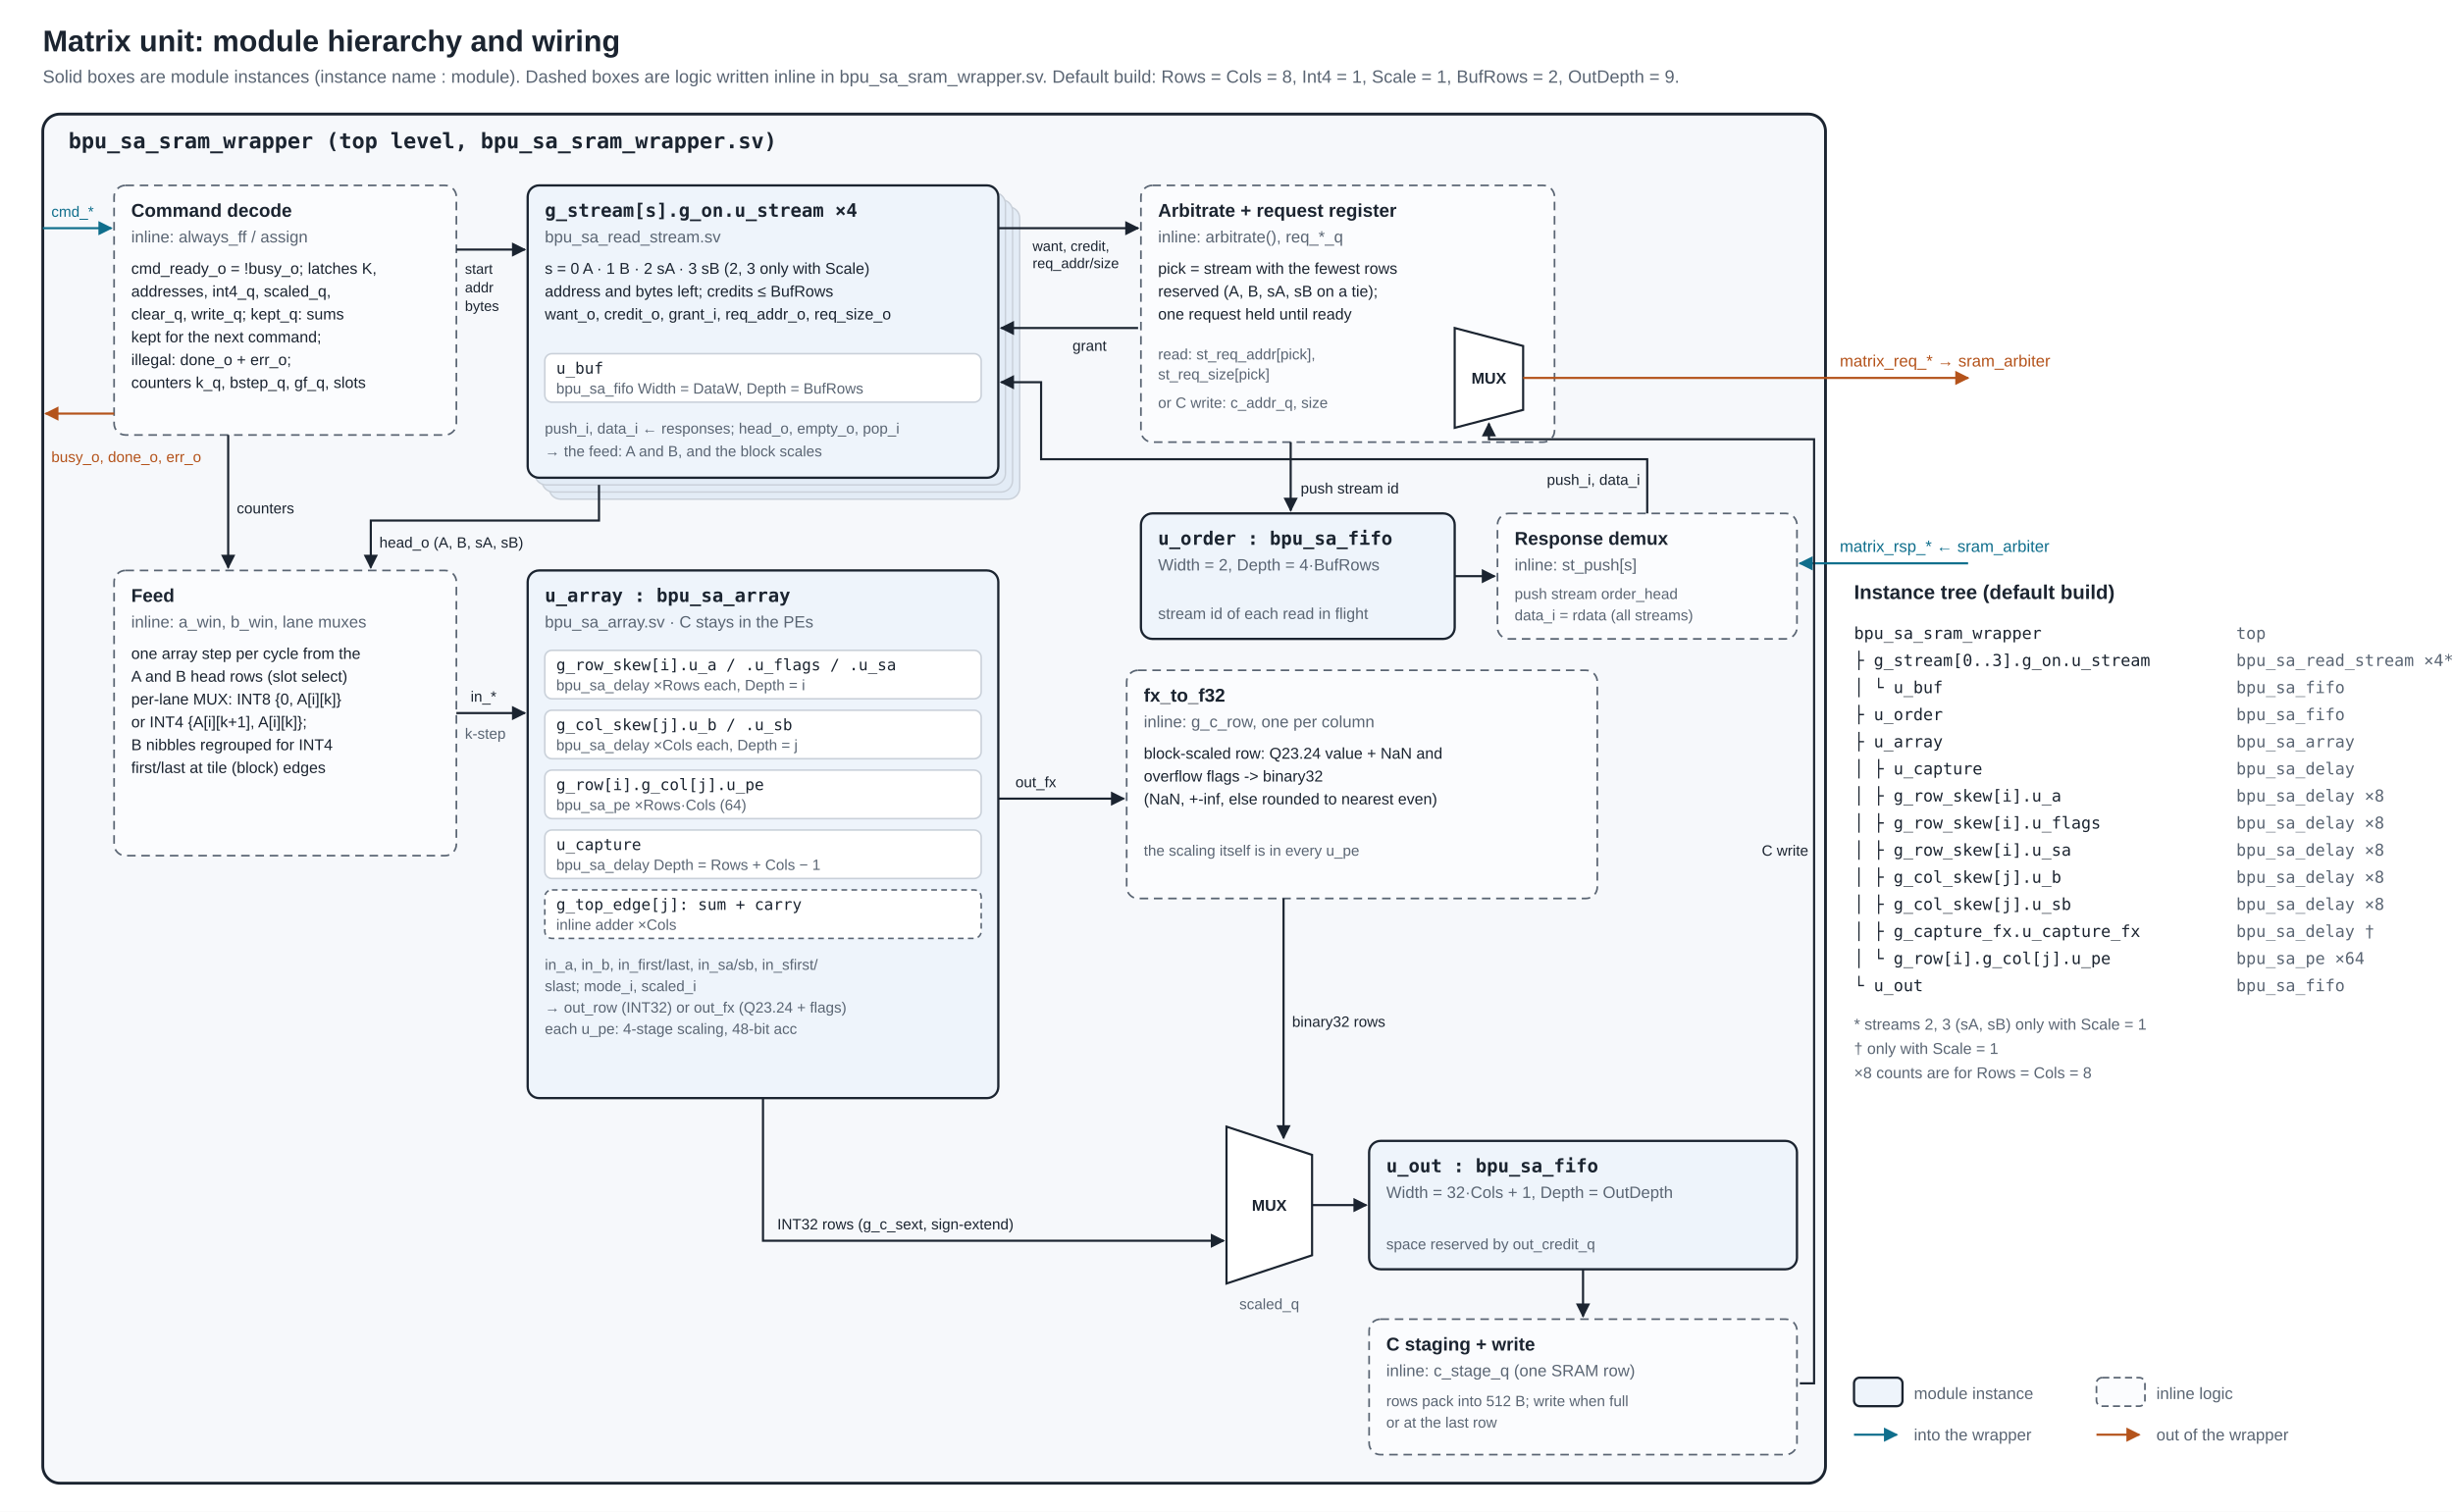
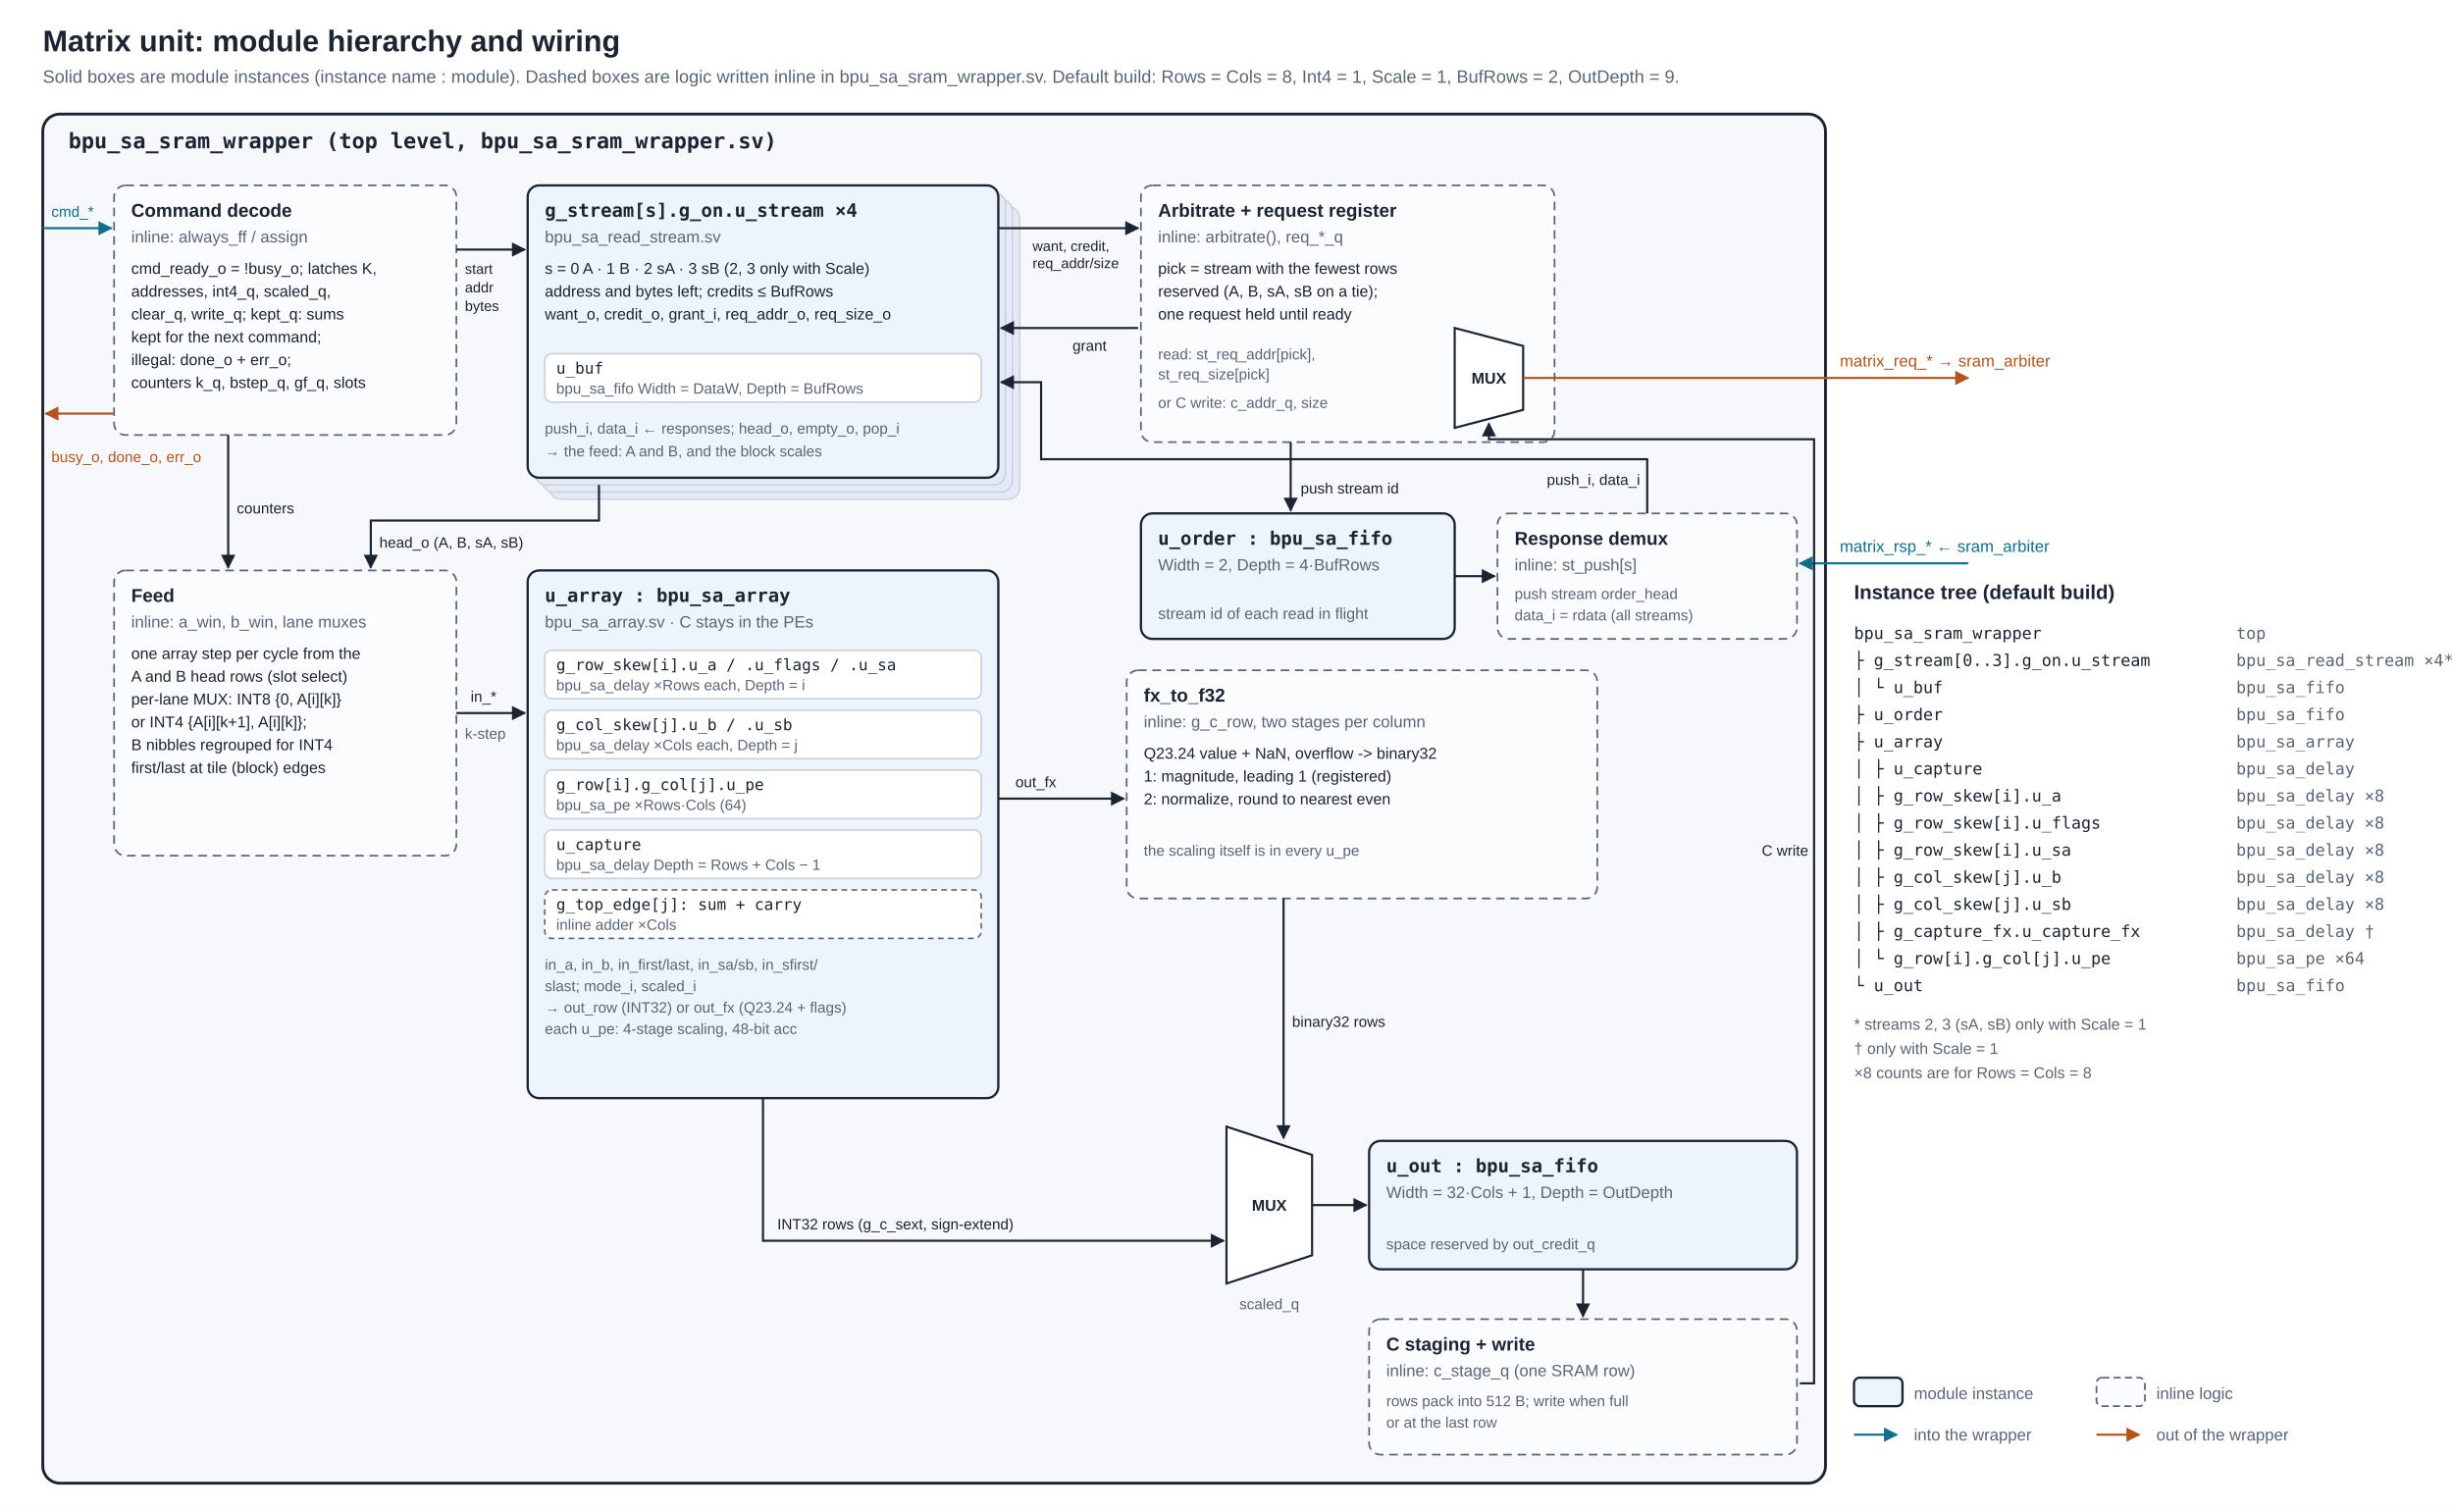
<svg xmlns="http://www.w3.org/2000/svg" width="1720" height="1060" viewBox="0 0 1720 1060" role="img">
  <defs>
    <marker id="ain" viewBox="0 0 10 10" refX="9" refY="5" markerWidth="10" markerHeight="10" markerUnits="userSpaceOnUse" orient="auto">
      <path d="M0 0L10 5L0 10z" fill="#0f6e8c" />
    </marker>
    <marker id="aout" viewBox="0 0 10 10" refX="9" refY="5" markerWidth="10" markerHeight="10" markerUnits="userSpaceOnUse" orient="auto">
      <path d="M0 0L10 5L0 10z" fill="#b4531b" />
    </marker>
    <marker id="aink" viewBox="0 0 10 10" refX="9" refY="5" markerWidth="10" markerHeight="10" markerUnits="userSpaceOnUse" orient="auto">
      <path d="M0 0L10 5L0 10z" fill="#1b2430" />
    </marker>
  </defs>
  <rect width="1720" height="1060" fill="#ffffff" />
  <text x="30" y="36" font-family="Segoe UI, Helvetica Neue, Arial, sans-serif" font-size="21" fill="#1b2430" font-weight="bold" text-anchor="start">Matrix unit: module hierarchy and wiring</text>
  <text x="30" y="58" font-family="Segoe UI, Helvetica Neue, Arial, sans-serif" font-size="12.5" fill="#5a6573" font-weight="normal" text-anchor="start">Solid boxes are module instances (instance name : module). Dashed boxes are logic written inline in bpu_sa_sram_wrapper.sv. Default build: Rows = Cols = 8, Int4 = 1, Scale = 1, BufRows = 2, OutDepth = 9.</text>
  <rect x="30" y="80" width="1250" height="960" rx="12" fill="#f6f8fb" stroke="#1b2430" stroke-width="2" />
  <text x="48" y="104" font-family="Consolas, Menlo, DejaVu Sans Mono, monospace" font-size="15" fill="#1b2430" font-weight="bold" text-anchor="start">bpu_sa_sram_wrapper  (top level, bpu_sa_sram_wrapper.sv)</text>
  <rect x="80" y="130" width="240" height="175" rx="8" fill="#fbfcfe" stroke="#5a6573" stroke-width="1.2" stroke-dasharray="6 4" />
  <text x="92" y="152" font-family="Segoe UI, Helvetica Neue, Arial, sans-serif" font-size="13" fill="#1b2430" font-weight="bold" text-anchor="start">Command decode</text>
  <text x="92" y="170" font-family="Segoe UI, Helvetica Neue, Arial, sans-serif" font-size="11.5" fill="#5a6573" font-weight="normal" text-anchor="start">inline: always_ff / assign</text>
  <text x="92" y="192" font-family="Segoe UI, Helvetica Neue, Arial, sans-serif" font-size="11" fill="#1b2430" font-weight="normal" text-anchor="start">cmd_ready_o = !busy_o; latches K,</text>
  <text x="92" y="208" font-family="Segoe UI, Helvetica Neue, Arial, sans-serif" font-size="11" fill="#1b2430" font-weight="normal" text-anchor="start">addresses, int4_q, scaled_q,</text>
  <text x="92" y="224" font-family="Segoe UI, Helvetica Neue, Arial, sans-serif" font-size="11" fill="#1b2430" font-weight="normal" text-anchor="start">clear_q, write_q; kept_q: sums</text>
  <text x="92" y="240" font-family="Segoe UI, Helvetica Neue, Arial, sans-serif" font-size="11" fill="#1b2430" font-weight="normal" text-anchor="start">kept for the next command;</text>
  <text x="92" y="256" font-family="Segoe UI, Helvetica Neue, Arial, sans-serif" font-size="11" fill="#1b2430" font-weight="normal" text-anchor="start">illegal: done_o + err_o;</text>
  <text x="92" y="272" font-family="Segoe UI, Helvetica Neue, Arial, sans-serif" font-size="11" fill="#1b2430" font-weight="normal" text-anchor="start">counters k_q, bstep_q, gf_q, slots</text>
  <polyline points="30,160 78,160" fill="none" stroke="#0f6e8c" stroke-width="1.5" marker-end="url(#ain)" />
  <polyline points="80,290 32,290" fill="none" stroke="#b4531b" stroke-width="1.5" marker-end="url(#aout)" />
  <text x="36" y="152" font-family="Segoe UI, Helvetica Neue, Arial, sans-serif" font-size="10.5" fill="#0f6e8c" font-weight="normal" text-anchor="start">cmd_*</text>
  <text x="36" y="324" font-family="Segoe UI, Helvetica Neue, Arial, sans-serif" font-size="10.5" fill="#b4531b" font-weight="normal" text-anchor="start">busy_o, done_o, err_o</text>
  <rect x="385" y="145" width="330" height="205" rx="8" fill="#e3ecf6" stroke="#c9d0d9" stroke-width="1" />
  <rect x="380" y="140" width="330" height="205" rx="8" fill="#e3ecf6" stroke="#c9d0d9" stroke-width="1" />
  <rect x="375" y="135" width="330" height="205" rx="8" fill="#e3ecf6" stroke="#c9d0d9" stroke-width="1" />
  <rect x="370" y="130" width="330" height="205" rx="8" fill="#eef4fb" stroke="#1b2430" stroke-width="1.6" />
  <text x="382" y="152" font-family="Consolas, Menlo, DejaVu Sans Mono, monospace" font-size="13" fill="#1b2430" font-weight="bold" text-anchor="start">g_stream[s].g_on.u_stream  ×4</text>
  <text x="382" y="170" font-family="Segoe UI, Helvetica Neue, Arial, sans-serif" font-size="11.5" fill="#5a6573" font-weight="normal" text-anchor="start">bpu_sa_read_stream.sv</text>
  <text x="382" y="192" font-family="Segoe UI, Helvetica Neue, Arial, sans-serif" font-size="11" fill="#1b2430" font-weight="normal" text-anchor="start">s = 0 A · 1 B · 2 sA · 3 sB (2, 3 only with Scale)</text>
  <text x="382" y="208" font-family="Segoe UI, Helvetica Neue, Arial, sans-serif" font-size="11" fill="#1b2430" font-weight="normal" text-anchor="start">address and bytes left; credits ≤ BufRows</text>
  <text x="382" y="224" font-family="Segoe UI, Helvetica Neue, Arial, sans-serif" font-size="11" fill="#1b2430" font-weight="normal" text-anchor="start">want_o, credit_o, grant_i, req_addr_o, req_size_o</text>
  <rect x="382" y="248" width="306" height="34" rx="5" fill="#ffffff" stroke="#c9d0d9" stroke-width="1.1" />
  <text x="390" y="262" font-family="Consolas, Menlo, DejaVu Sans Mono, monospace" font-size="11" fill="#1b2430" font-weight="normal" text-anchor="start">u_buf</text>
  <text x="390" y="276" font-family="Segoe UI, Helvetica Neue, Arial, sans-serif" font-size="10.5" fill="#5a6573" font-weight="normal" text-anchor="start">bpu_sa_fifo   Width = DataW, Depth = BufRows</text>
  <text x="382" y="304" font-family="Segoe UI, Helvetica Neue, Arial, sans-serif" font-size="10.5" fill="#5a6573" font-weight="normal" text-anchor="start">push_i, data_i ← responses; head_o, empty_o, pop_i</text>
  <text x="382" y="320" font-family="Segoe UI, Helvetica Neue, Arial, sans-serif" font-size="10.5" fill="#5a6573" font-weight="normal" text-anchor="start">→ the feed: A and B, and the block scales</text>
  <polyline points="320,175 368,175" fill="none" stroke="#1b2430" stroke-width="1.5" marker-end="url(#aink)" />
  <text x="326" y="192" font-family="Segoe UI, Helvetica Neue, Arial, sans-serif" font-size="10" fill="#1b2430" font-weight="normal" text-anchor="start">start</text>
  <text x="326" y="205" font-family="Segoe UI, Helvetica Neue, Arial, sans-serif" font-size="10" fill="#1b2430" font-weight="normal" text-anchor="start">addr</text>
  <text x="326" y="218" font-family="Segoe UI, Helvetica Neue, Arial, sans-serif" font-size="10" fill="#1b2430" font-weight="normal" text-anchor="start">bytes</text>
  <rect x="800" y="130" width="290" height="180" rx="8" fill="#fbfcfe" stroke="#5a6573" stroke-width="1.2" stroke-dasharray="6 4" />
  <text x="812" y="152" font-family="Segoe UI, Helvetica Neue, Arial, sans-serif" font-size="13" fill="#1b2430" font-weight="bold" text-anchor="start">Arbitrate + request register</text>
  <text x="812" y="170" font-family="Segoe UI, Helvetica Neue, Arial, sans-serif" font-size="11.5" fill="#5a6573" font-weight="normal" text-anchor="start">inline: arbitrate(), req_*_q</text>
  <text x="812" y="192" font-family="Segoe UI, Helvetica Neue, Arial, sans-serif" font-size="11" fill="#1b2430" font-weight="normal" text-anchor="start">pick = stream with the fewest rows</text>
  <text x="812" y="208" font-family="Segoe UI, Helvetica Neue, Arial, sans-serif" font-size="11" fill="#1b2430" font-weight="normal" text-anchor="start">reserved (A, B, sA, sB on a tie);</text>
  <text x="812" y="224" font-family="Segoe UI, Helvetica Neue, Arial, sans-serif" font-size="11" fill="#1b2430" font-weight="normal" text-anchor="start">one request held until ready</text>
  <polygon points="1020,230 1068,242.6 1068,287.4 1020,300" fill="#ffffff" stroke="#1b2430" stroke-width="1.5" />
  <text x="1044.0" y="269.0" font-family="Segoe UI, Helvetica Neue, Arial, sans-serif" font-size="11" fill="#1b2430" font-weight="bold" text-anchor="middle">MUX</text>
  <text x="812" y="252" font-family="Segoe UI, Helvetica Neue, Arial, sans-serif" font-size="10.5" fill="#5a6573" font-weight="normal" text-anchor="start">read: st_req_addr[pick],</text>
  <text x="812" y="266" font-family="Segoe UI, Helvetica Neue, Arial, sans-serif" font-size="10.5" fill="#5a6573" font-weight="normal" text-anchor="start">st_req_size[pick]</text>
  <text x="812" y="286" font-family="Segoe UI, Helvetica Neue, Arial, sans-serif" font-size="10.5" fill="#5a6573" font-weight="normal" text-anchor="start">or C write: c_addr_q, size</text>
  <polyline points="700,160 798,160" fill="none" stroke="#1b2430" stroke-width="1.5" marker-end="url(#aink)" />
  <text x="724" y="176" font-family="Segoe UI, Helvetica Neue, Arial, sans-serif" font-size="10" fill="#1b2430" font-weight="normal" text-anchor="start">want, credit,</text>
  <text x="724" y="188" font-family="Segoe UI, Helvetica Neue, Arial, sans-serif" font-size="10" fill="#1b2430" font-weight="normal" text-anchor="start">req_addr/size</text>
  <polyline points="798,230 702,230" fill="none" stroke="#1b2430" stroke-width="1.5" marker-end="url(#aink)" />
  <text x="752" y="246" font-family="Segoe UI, Helvetica Neue, Arial, sans-serif" font-size="10.5" fill="#1b2430" font-weight="normal" text-anchor="start">grant</text>
  <polyline points="1068,265 1380,265" fill="none" stroke="#b4531b" stroke-width="1.5" marker-end="url(#aout)" />
  <text x="1290" y="257" font-family="Segoe UI, Helvetica Neue, Arial, sans-serif" font-size="11.5" fill="#b4531b" font-weight="normal" text-anchor="start">matrix_req_*  → sram_arbiter</text>
  <rect x="800" y="360" width="220" height="88" rx="8" fill="#eef4fb" stroke="#1b2430" stroke-width="1.6" />
  <text x="812" y="382" font-family="Consolas, Menlo, DejaVu Sans Mono, monospace" font-size="13" fill="#1b2430" font-weight="bold" text-anchor="start">u_order : bpu_sa_fifo</text>
  <text x="812" y="400" font-family="Segoe UI, Helvetica Neue, Arial, sans-serif" font-size="11.5" fill="#5a6573" font-weight="normal" text-anchor="start">Width = 2, Depth = 4·BufRows</text>
  <text x="812" y="434" font-family="Segoe UI, Helvetica Neue, Arial, sans-serif" font-size="11" fill="#5a6573" font-weight="normal" text-anchor="start">stream id of each read in flight</text>
  <polyline points="905,310 905,358" fill="none" stroke="#1b2430" stroke-width="1.5" marker-end="url(#aink)" />
  <text x="912" y="346" font-family="Segoe UI, Helvetica Neue, Arial, sans-serif" font-size="10.5" fill="#1b2430" font-weight="normal" text-anchor="start">push stream id</text>
  <rect x="1050" y="360" width="210" height="88" rx="8" fill="#fbfcfe" stroke="#5a6573" stroke-width="1.2" stroke-dasharray="6 4" />
  <text x="1062" y="382" font-family="Segoe UI, Helvetica Neue, Arial, sans-serif" font-size="13" fill="#1b2430" font-weight="bold" text-anchor="start">Response demux</text>
  <text x="1062" y="400" font-family="Segoe UI, Helvetica Neue, Arial, sans-serif" font-size="11.5" fill="#5a6573" font-weight="normal" text-anchor="start">inline: st_push[s]</text>
  <text x="1062" y="420" font-family="Segoe UI, Helvetica Neue, Arial, sans-serif" font-size="10.5" fill="#5a6573" font-weight="normal" text-anchor="start">push stream order_head</text>
  <text x="1062" y="435" font-family="Segoe UI, Helvetica Neue, Arial, sans-serif" font-size="10.5" fill="#5a6573" font-weight="normal" text-anchor="start">data_i = rdata (all streams)</text>
  <polyline points="1020,404 1048,404" fill="none" stroke="#1b2430" stroke-width="1.5" marker-end="url(#aink)" />
  <polyline points="1380,395 1262,395" fill="none" stroke="#0f6e8c" stroke-width="1.5" marker-end="url(#ain)" />
  <text x="1290" y="387" font-family="Segoe UI, Helvetica Neue, Arial, sans-serif" font-size="11.5" fill="#0f6e8c" font-weight="normal" text-anchor="start">matrix_rsp_*  ← sram_arbiter</text>
  <polyline points="1155,360 1155,322 730,322 730,268 702,268" fill="none" stroke="#1b2430" stroke-width="1.5" marker-end="url(#aink)" />
  <text x="1150" y="340" font-family="Segoe UI, Helvetica Neue, Arial, sans-serif" font-size="10.5" fill="#1b2430" font-weight="normal" text-anchor="end">push_i, data_i</text>
  <rect x="80" y="400" width="240" height="200" rx="8" fill="#fbfcfe" stroke="#5a6573" stroke-width="1.2" stroke-dasharray="6 4" />
  <text x="92" y="422" font-family="Segoe UI, Helvetica Neue, Arial, sans-serif" font-size="13" fill="#1b2430" font-weight="bold" text-anchor="start">Feed</text>
  <text x="92" y="440" font-family="Segoe UI, Helvetica Neue, Arial, sans-serif" font-size="11.5" fill="#5a6573" font-weight="normal" text-anchor="start">inline: a_win, b_win, lane muxes</text>
  <text x="92" y="462" font-family="Segoe UI, Helvetica Neue, Arial, sans-serif" font-size="11" fill="#1b2430" font-weight="normal" text-anchor="start">one array step per cycle from the</text>
  <text x="92" y="478" font-family="Segoe UI, Helvetica Neue, Arial, sans-serif" font-size="11" fill="#1b2430" font-weight="normal" text-anchor="start">A and B head rows (slot select)</text>
  <text x="92" y="494" font-family="Segoe UI, Helvetica Neue, Arial, sans-serif" font-size="11" fill="#1b2430" font-weight="normal" text-anchor="start">per-lane MUX: INT8 {0, A[i][k]}</text>
  <text x="92" y="510" font-family="Segoe UI, Helvetica Neue, Arial, sans-serif" font-size="11" fill="#1b2430" font-weight="normal" text-anchor="start">or INT4 {A[i][k+1], A[i][k]};</text>
  <text x="92" y="526" font-family="Segoe UI, Helvetica Neue, Arial, sans-serif" font-size="11" fill="#1b2430" font-weight="normal" text-anchor="start">B nibbles regrouped for INT4</text>
  <text x="92" y="542" font-family="Segoe UI, Helvetica Neue, Arial, sans-serif" font-size="11" fill="#1b2430" font-weight="normal" text-anchor="start">first/last at tile (block) edges</text>
  <polyline points="160,305 160,398" fill="none" stroke="#1b2430" stroke-width="1.5" marker-end="url(#aink)" />
  <text x="166" y="360" font-family="Segoe UI, Helvetica Neue, Arial, sans-serif" font-size="10.5" fill="#1b2430" font-weight="normal" text-anchor="start">counters</text>
  <polyline points="420,340 420,365 260,365 260,398" fill="none" stroke="#1b2430" stroke-width="1.5" marker-end="url(#aink)" />
  <text x="266" y="384" font-family="Segoe UI, Helvetica Neue, Arial, sans-serif" font-size="10.5" fill="#1b2430" font-weight="normal" text-anchor="start">head_o (A, B, sA, sB)</text>
  <polyline points="320,500 368,500" fill="none" stroke="#1b2430" stroke-width="1.5" marker-end="url(#aink)" />
  <text x="330" y="492" font-family="Segoe UI, Helvetica Neue, Arial, sans-serif" font-size="10.5" fill="#1b2430" font-weight="normal" text-anchor="start">in_*</text>
  <text x="326" y="518" font-family="Segoe UI, Helvetica Neue, Arial, sans-serif" font-size="10.5" fill="#5a6573" font-weight="normal" text-anchor="start">k-step</text>
  <rect x="370" y="400" width="330" height="370" rx="8" fill="#eef4fb" stroke="#1b2430" stroke-width="1.6" />
  <text x="382" y="422" font-family="Consolas, Menlo, DejaVu Sans Mono, monospace" font-size="13" fill="#1b2430" font-weight="bold" text-anchor="start">u_array : bpu_sa_array</text>
  <text x="382" y="440" font-family="Segoe UI, Helvetica Neue, Arial, sans-serif" font-size="11.5" fill="#5a6573" font-weight="normal" text-anchor="start">bpu_sa_array.sv · C stays in the PEs</text>
  <rect x="382" y="456" width="306" height="34" rx="5" fill="#ffffff" stroke="#c9d0d9" stroke-width="1.1" />
  <text x="390" y="470" font-family="Consolas, Menlo, DejaVu Sans Mono, monospace" font-size="11" fill="#1b2430" font-weight="normal" text-anchor="start">g_row_skew[i].u_a / .u_flags / .u_sa</text>
  <text x="390" y="484" font-family="Segoe UI, Helvetica Neue, Arial, sans-serif" font-size="10.5" fill="#5a6573" font-weight="normal" text-anchor="start">bpu_sa_delay   ×Rows each, Depth = i</text>
  <rect x="382" y="498" width="306" height="34" rx="5" fill="#ffffff" stroke="#c9d0d9" stroke-width="1.1" />
  <text x="390" y="512" font-family="Consolas, Menlo, DejaVu Sans Mono, monospace" font-size="11" fill="#1b2430" font-weight="normal" text-anchor="start">g_col_skew[j].u_b / .u_sb</text>
  <text x="390" y="526" font-family="Segoe UI, Helvetica Neue, Arial, sans-serif" font-size="10.5" fill="#5a6573" font-weight="normal" text-anchor="start">bpu_sa_delay   ×Cols each, Depth = j</text>
  <rect x="382" y="540" width="306" height="34" rx="5" fill="#ffffff" stroke="#c9d0d9" stroke-width="1.1" />
  <text x="390" y="554" font-family="Consolas, Menlo, DejaVu Sans Mono, monospace" font-size="11" fill="#1b2430" font-weight="normal" text-anchor="start">g_row[i].g_col[j].u_pe</text>
  <text x="390" y="568" font-family="Segoe UI, Helvetica Neue, Arial, sans-serif" font-size="10.5" fill="#5a6573" font-weight="normal" text-anchor="start">bpu_sa_pe   ×Rows·Cols (64)</text>
  <rect x="382" y="582" width="306" height="34" rx="5" fill="#ffffff" stroke="#c9d0d9" stroke-width="1.1" />
  <text x="390" y="596" font-family="Consolas, Menlo, DejaVu Sans Mono, monospace" font-size="11" fill="#1b2430" font-weight="normal" text-anchor="start">u_capture</text>
  <text x="390" y="610" font-family="Segoe UI, Helvetica Neue, Arial, sans-serif" font-size="10.5" fill="#5a6573" font-weight="normal" text-anchor="start">bpu_sa_delay   Depth = Rows + Cols − 1</text>
  <rect x="382" y="624" width="306" height="34" rx="5" fill="#ffffff" stroke="#5a6573" stroke-width="1.1" stroke-dasharray="4 3" />
  <text x="390" y="638" font-family="Consolas, Menlo, DejaVu Sans Mono, monospace" font-size="11" fill="#1b2430" font-weight="normal" text-anchor="start">g_top_edge[j]: sum + carry</text>
  <text x="390" y="652" font-family="Segoe UI, Helvetica Neue, Arial, sans-serif" font-size="10.5" fill="#5a6573" font-weight="normal" text-anchor="start">inline adder   ×Cols</text>
  <text x="382" y="680" font-family="Segoe UI, Helvetica Neue, Arial, sans-serif" font-size="10.5" fill="#5a6573" font-weight="normal" text-anchor="start">in_a, in_b, in_first/last, in_sa/sb, in_sfirst/</text>
  <text x="382" y="695" font-family="Segoe UI, Helvetica Neue, Arial, sans-serif" font-size="10.5" fill="#5a6573" font-weight="normal" text-anchor="start">slast; mode_i, scaled_i</text>
  <text x="382" y="710" font-family="Segoe UI, Helvetica Neue, Arial, sans-serif" font-size="10.5" fill="#5a6573" font-weight="normal" text-anchor="start">→ out_row (INT32) or out_fx (Q23.24 + flags)</text>
  <text x="382" y="725" font-family="Segoe UI, Helvetica Neue, Arial, sans-serif" font-size="10.5" fill="#5a6573" font-weight="normal" text-anchor="start">each u_pe: 4-stage scaling, 48-bit acc</text>
  <rect x="790" y="470" width="330" height="160" rx="8" fill="#fbfcfe" stroke="#5a6573" stroke-width="1.2" stroke-dasharray="6 4" />
  <text x="802" y="492" font-family="Segoe UI, Helvetica Neue, Arial, sans-serif" font-size="13" fill="#1b2430" font-weight="bold" text-anchor="start">fx_to_f32</text>
-   <text x="802" y="510" font-family="Segoe UI, Helvetica Neue, Arial, sans-serif" font-size="11.5" fill="#5a6573" font-weight="normal" text-anchor="start">inline: g_c_row, one per column</text>
-   <text x="802" y="532" font-family="Segoe UI, Helvetica Neue, Arial, sans-serif" font-size="11" fill="#1b2430" font-weight="normal" text-anchor="start">block-scaled row: Q23.24 value + NaN and</text>
-   <text x="802" y="548" font-family="Segoe UI, Helvetica Neue, Arial, sans-serif" font-size="11" fill="#1b2430" font-weight="normal" text-anchor="start">overflow flags -&gt; binary32</text>
-   <text x="802" y="564" font-family="Segoe UI, Helvetica Neue, Arial, sans-serif" font-size="11" fill="#1b2430" font-weight="normal" text-anchor="start">(NaN, +-inf, else rounded to nearest even)</text>
+   <text x="802" y="510" font-family="Segoe UI, Helvetica Neue, Arial, sans-serif" font-size="11.5" fill="#5a6573" font-weight="normal" text-anchor="start">inline: g_c_row, two stages per column</text>
+   <text x="802" y="532" font-family="Segoe UI, Helvetica Neue, Arial, sans-serif" font-size="11" fill="#1b2430" font-weight="normal" text-anchor="start">Q23.24 value + NaN, overflow -&gt; binary32</text>
+   <text x="802" y="548" font-family="Segoe UI, Helvetica Neue, Arial, sans-serif" font-size="11" fill="#1b2430" font-weight="normal" text-anchor="start">1: magnitude, leading 1 (registered)</text>
+   <text x="802" y="564" font-family="Segoe UI, Helvetica Neue, Arial, sans-serif" font-size="11" fill="#1b2430" font-weight="normal" text-anchor="start">2: normalize, round to nearest even</text>
  <text x="802" y="600" font-family="Segoe UI, Helvetica Neue, Arial, sans-serif" font-size="10.5" fill="#5a6573" font-weight="normal" text-anchor="start">the scaling itself is in every u_pe</text>
  <polyline points="700,560 788,560" fill="none" stroke="#1b2430" stroke-width="1.5" marker-end="url(#aink)" />
  <text x="712" y="552" font-family="Segoe UI, Helvetica Neue, Arial, sans-serif" font-size="10.5" fill="#1b2430" font-weight="normal" text-anchor="start">out_fx</text>
  <polygon points="860,790 920,809.8 920,880.2 860,900" fill="#ffffff" stroke="#1b2430" stroke-width="1.5" />
  <text x="890.0" y="849.0" font-family="Segoe UI, Helvetica Neue, Arial, sans-serif" font-size="11" fill="#1b2430" font-weight="bold" text-anchor="middle">MUX</text>
  <text x="890" y="918" font-family="Segoe UI, Helvetica Neue, Arial, sans-serif" font-size="10.5" fill="#5a6573" font-weight="normal" text-anchor="middle">scaled_q</text>
  <polyline points="900,630 900,798" fill="none" stroke="#1b2430" stroke-width="1.5" marker-end="url(#aink)" />
  <text x="906" y="720" font-family="Segoe UI, Helvetica Neue, Arial, sans-serif" font-size="10.5" fill="#1b2430" font-weight="normal" text-anchor="start">binary32 rows</text>
  <polyline points="535,770 535,870 858,870" fill="none" stroke="#1b2430" stroke-width="1.5" marker-end="url(#aink)" />
  <text x="545" y="862" font-family="Segoe UI, Helvetica Neue, Arial, sans-serif" font-size="10.5" fill="#1b2430" font-weight="normal" text-anchor="start">INT32 rows (g_c_sext, sign-extend)</text>
  <rect x="960" y="800" width="300" height="90" rx="8" fill="#eef4fb" stroke="#1b2430" stroke-width="1.6" />
  <text x="972" y="822" font-family="Consolas, Menlo, DejaVu Sans Mono, monospace" font-size="13" fill="#1b2430" font-weight="bold" text-anchor="start">u_out : bpu_sa_fifo</text>
  <text x="972" y="840" font-family="Segoe UI, Helvetica Neue, Arial, sans-serif" font-size="11.5" fill="#5a6573" font-weight="normal" text-anchor="start">Width = 32·Cols + 1, Depth = OutDepth</text>
  <text x="972" y="876" font-family="Segoe UI, Helvetica Neue, Arial, sans-serif" font-size="10.5" fill="#5a6573" font-weight="normal" text-anchor="start">space reserved by out_credit_q</text>
  <polyline points="920,845 958,845" fill="none" stroke="#1b2430" stroke-width="1.5" marker-end="url(#aink)" />
  <rect x="960" y="925" width="300" height="95" rx="8" fill="#fbfcfe" stroke="#5a6573" stroke-width="1.2" stroke-dasharray="6 4" />
  <text x="972" y="947" font-family="Segoe UI, Helvetica Neue, Arial, sans-serif" font-size="13" fill="#1b2430" font-weight="bold" text-anchor="start">C staging + write</text>
  <text x="972" y="965" font-family="Segoe UI, Helvetica Neue, Arial, sans-serif" font-size="11.5" fill="#5a6573" font-weight="normal" text-anchor="start">inline: c_stage_q (one SRAM row)</text>
  <text x="972" y="986" font-family="Segoe UI, Helvetica Neue, Arial, sans-serif" font-size="10.5" fill="#5a6573" font-weight="normal" text-anchor="start">rows pack into 512 B; write when full</text>
  <text x="972" y="1001" font-family="Segoe UI, Helvetica Neue, Arial, sans-serif" font-size="10.5" fill="#5a6573" font-weight="normal" text-anchor="start">or at the last row</text>
  <polyline points="1110,890 1110,923" fill="none" stroke="#1b2430" stroke-width="1.5" marker-end="url(#aink)" />
  <polyline points="1262,970 1272,970 1272,308 1044,308 1044,297" fill="none" stroke="#1b2430" stroke-width="1.5" marker-end="url(#aink)" />
  <text x="1268" y="600" font-family="Segoe UI, Helvetica Neue, Arial, sans-serif" font-size="10.5" fill="#1b2430" font-weight="normal" text-anchor="end">C write</text>
  <text x="1300" y="420" font-family="Segoe UI, Helvetica Neue, Arial, sans-serif" font-size="14" fill="#1b2430" font-weight="bold" text-anchor="start">Instance tree (default build)</text>
  <text x="1300" y="448" font-family="Consolas, Menlo, DejaVu Sans Mono, monospace" font-size="11.5" fill="#1b2430" font-weight="normal" text-anchor="start">bpu_sa_sram_wrapper</text>
  <text x="1568" y="448" font-family="Consolas, Menlo, DejaVu Sans Mono, monospace" font-size="11.5" fill="#5a6573" font-weight="normal" text-anchor="start">top</text>
  <text x="1300" y="467" font-family="Consolas, Menlo, DejaVu Sans Mono, monospace" font-size="11.5" fill="#1b2430" font-weight="normal" text-anchor="start">├ g_stream[0..3].g_on.u_stream</text>
  <text x="1568" y="467" font-family="Consolas, Menlo, DejaVu Sans Mono, monospace" font-size="11.5" fill="#5a6573" font-weight="normal" text-anchor="start">bpu_sa_read_stream ×4*</text>
  <text x="1300" y="486" font-family="Consolas, Menlo, DejaVu Sans Mono, monospace" font-size="11.5" fill="#1b2430" font-weight="normal" text-anchor="start">│  └ u_buf</text>
  <text x="1568" y="486" font-family="Consolas, Menlo, DejaVu Sans Mono, monospace" font-size="11.5" fill="#5a6573" font-weight="normal" text-anchor="start">bpu_sa_fifo</text>
  <text x="1300" y="505" font-family="Consolas, Menlo, DejaVu Sans Mono, monospace" font-size="11.5" fill="#1b2430" font-weight="normal" text-anchor="start">├ u_order</text>
  <text x="1568" y="505" font-family="Consolas, Menlo, DejaVu Sans Mono, monospace" font-size="11.5" fill="#5a6573" font-weight="normal" text-anchor="start">bpu_sa_fifo</text>
  <text x="1300" y="524" font-family="Consolas, Menlo, DejaVu Sans Mono, monospace" font-size="11.5" fill="#1b2430" font-weight="normal" text-anchor="start">├ u_array</text>
  <text x="1568" y="524" font-family="Consolas, Menlo, DejaVu Sans Mono, monospace" font-size="11.5" fill="#5a6573" font-weight="normal" text-anchor="start">bpu_sa_array</text>
  <text x="1300" y="543" font-family="Consolas, Menlo, DejaVu Sans Mono, monospace" font-size="11.5" fill="#1b2430" font-weight="normal" text-anchor="start">│  ├ u_capture</text>
  <text x="1568" y="543" font-family="Consolas, Menlo, DejaVu Sans Mono, monospace" font-size="11.5" fill="#5a6573" font-weight="normal" text-anchor="start">bpu_sa_delay</text>
  <text x="1300" y="562" font-family="Consolas, Menlo, DejaVu Sans Mono, monospace" font-size="11.5" fill="#1b2430" font-weight="normal" text-anchor="start">│  ├ g_row_skew[i].u_a</text>
  <text x="1568" y="562" font-family="Consolas, Menlo, DejaVu Sans Mono, monospace" font-size="11.5" fill="#5a6573" font-weight="normal" text-anchor="start">bpu_sa_delay ×8</text>
  <text x="1300" y="581" font-family="Consolas, Menlo, DejaVu Sans Mono, monospace" font-size="11.5" fill="#1b2430" font-weight="normal" text-anchor="start">│  ├ g_row_skew[i].u_flags</text>
  <text x="1568" y="581" font-family="Consolas, Menlo, DejaVu Sans Mono, monospace" font-size="11.5" fill="#5a6573" font-weight="normal" text-anchor="start">bpu_sa_delay ×8</text>
  <text x="1300" y="600" font-family="Consolas, Menlo, DejaVu Sans Mono, monospace" font-size="11.5" fill="#1b2430" font-weight="normal" text-anchor="start">│  ├ g_row_skew[i].u_sa</text>
  <text x="1568" y="600" font-family="Consolas, Menlo, DejaVu Sans Mono, monospace" font-size="11.5" fill="#5a6573" font-weight="normal" text-anchor="start">bpu_sa_delay ×8</text>
  <text x="1300" y="619" font-family="Consolas, Menlo, DejaVu Sans Mono, monospace" font-size="11.5" fill="#1b2430" font-weight="normal" text-anchor="start">│  ├ g_col_skew[j].u_b</text>
  <text x="1568" y="619" font-family="Consolas, Menlo, DejaVu Sans Mono, monospace" font-size="11.5" fill="#5a6573" font-weight="normal" text-anchor="start">bpu_sa_delay ×8</text>
  <text x="1300" y="638" font-family="Consolas, Menlo, DejaVu Sans Mono, monospace" font-size="11.5" fill="#1b2430" font-weight="normal" text-anchor="start">│  ├ g_col_skew[j].u_sb</text>
  <text x="1568" y="638" font-family="Consolas, Menlo, DejaVu Sans Mono, monospace" font-size="11.5" fill="#5a6573" font-weight="normal" text-anchor="start">bpu_sa_delay ×8</text>
  <text x="1300" y="657" font-family="Consolas, Menlo, DejaVu Sans Mono, monospace" font-size="11.5" fill="#1b2430" font-weight="normal" text-anchor="start">│  ├ g_capture_fx.u_capture_fx</text>
  <text x="1568" y="657" font-family="Consolas, Menlo, DejaVu Sans Mono, monospace" font-size="11.5" fill="#5a6573" font-weight="normal" text-anchor="start">bpu_sa_delay †</text>
  <text x="1300" y="676" font-family="Consolas, Menlo, DejaVu Sans Mono, monospace" font-size="11.5" fill="#1b2430" font-weight="normal" text-anchor="start">│  └ g_row[i].g_col[j].u_pe</text>
  <text x="1568" y="676" font-family="Consolas, Menlo, DejaVu Sans Mono, monospace" font-size="11.5" fill="#5a6573" font-weight="normal" text-anchor="start">bpu_sa_pe ×64</text>
  <text x="1300" y="695" font-family="Consolas, Menlo, DejaVu Sans Mono, monospace" font-size="11.5" fill="#1b2430" font-weight="normal" text-anchor="start">└ u_out</text>
  <text x="1568" y="695" font-family="Consolas, Menlo, DejaVu Sans Mono, monospace" font-size="11.5" fill="#5a6573" font-weight="normal" text-anchor="start">bpu_sa_fifo</text>
  <text x="1300" y="722" font-family="Segoe UI, Helvetica Neue, Arial, sans-serif" font-size="11" fill="#5a6573" font-weight="normal" text-anchor="start">* streams 2, 3 (sA, sB) only with Scale = 1</text>
  <text x="1300" y="739" font-family="Segoe UI, Helvetica Neue, Arial, sans-serif" font-size="11" fill="#5a6573" font-weight="normal" text-anchor="start">† only with Scale = 1</text>
  <text x="1300" y="756" font-family="Segoe UI, Helvetica Neue, Arial, sans-serif" font-size="11" fill="#5a6573" font-weight="normal" text-anchor="start">×8 counts are for Rows = Cols = 8</text>
  <rect x="1300" y="966" width="34" height="20" rx="4" fill="#eef4fb" stroke="#1b2430" stroke-width="1.6" />
  <text x="1342" y="981" font-family="Segoe UI, Helvetica Neue, Arial, sans-serif" font-size="11.5" fill="#5a6573" font-weight="normal" text-anchor="start">module instance</text>
  <rect x="1470" y="966" width="34" height="20" rx="4" fill="#fbfcfe" stroke="#5a6573" stroke-width="1.2" stroke-dasharray="5 3" />
  <text x="1512" y="981" font-family="Segoe UI, Helvetica Neue, Arial, sans-serif" font-size="11.5" fill="#5a6573" font-weight="normal" text-anchor="start">inline logic</text>
  <polyline points="1300,1006 1330,1006" fill="none" stroke="#0f6e8c" stroke-width="1.5" marker-end="url(#ain)" />
  <text x="1342" y="1010" font-family="Segoe UI, Helvetica Neue, Arial, sans-serif" font-size="11.5" fill="#5a6573" font-weight="normal" text-anchor="start">into the wrapper</text>
  <polyline points="1470,1006 1500,1006" fill="none" stroke="#b4531b" stroke-width="1.5" marker-end="url(#aout)" />
  <text x="1512" y="1010" font-family="Segoe UI, Helvetica Neue, Arial, sans-serif" font-size="11.5" fill="#5a6573" font-weight="normal" text-anchor="start">out of the wrapper</text>
</svg>
